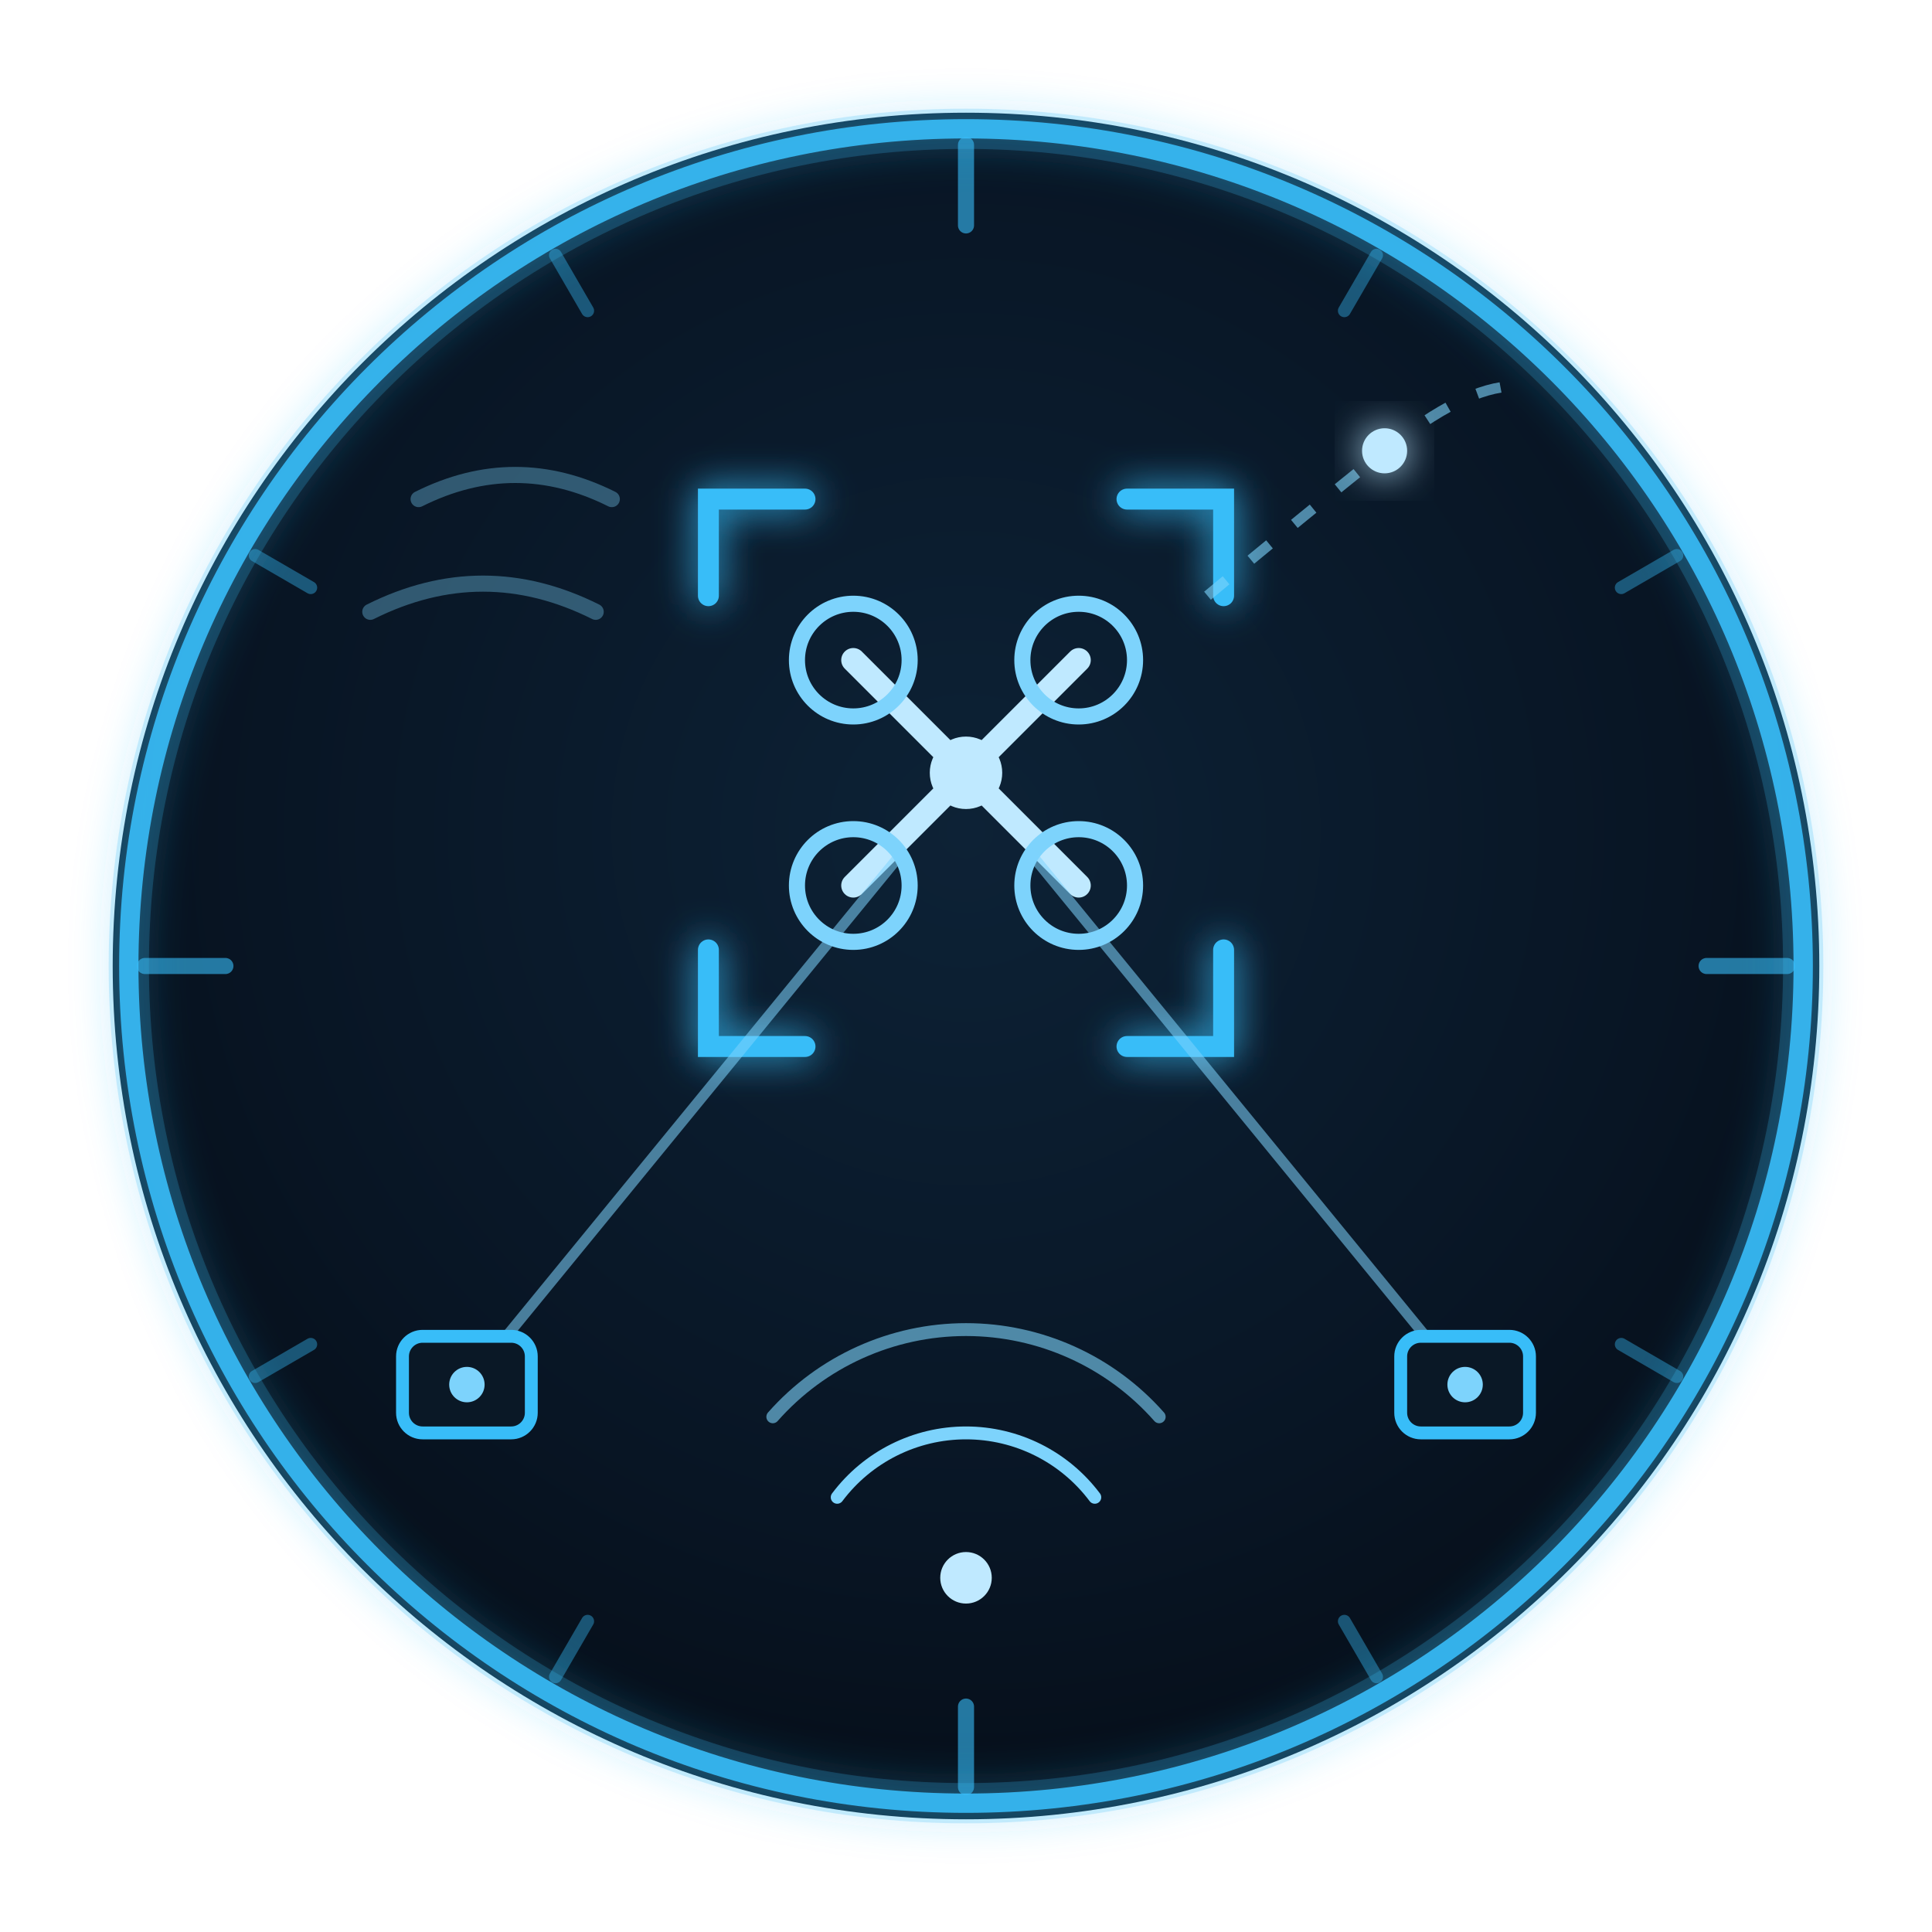
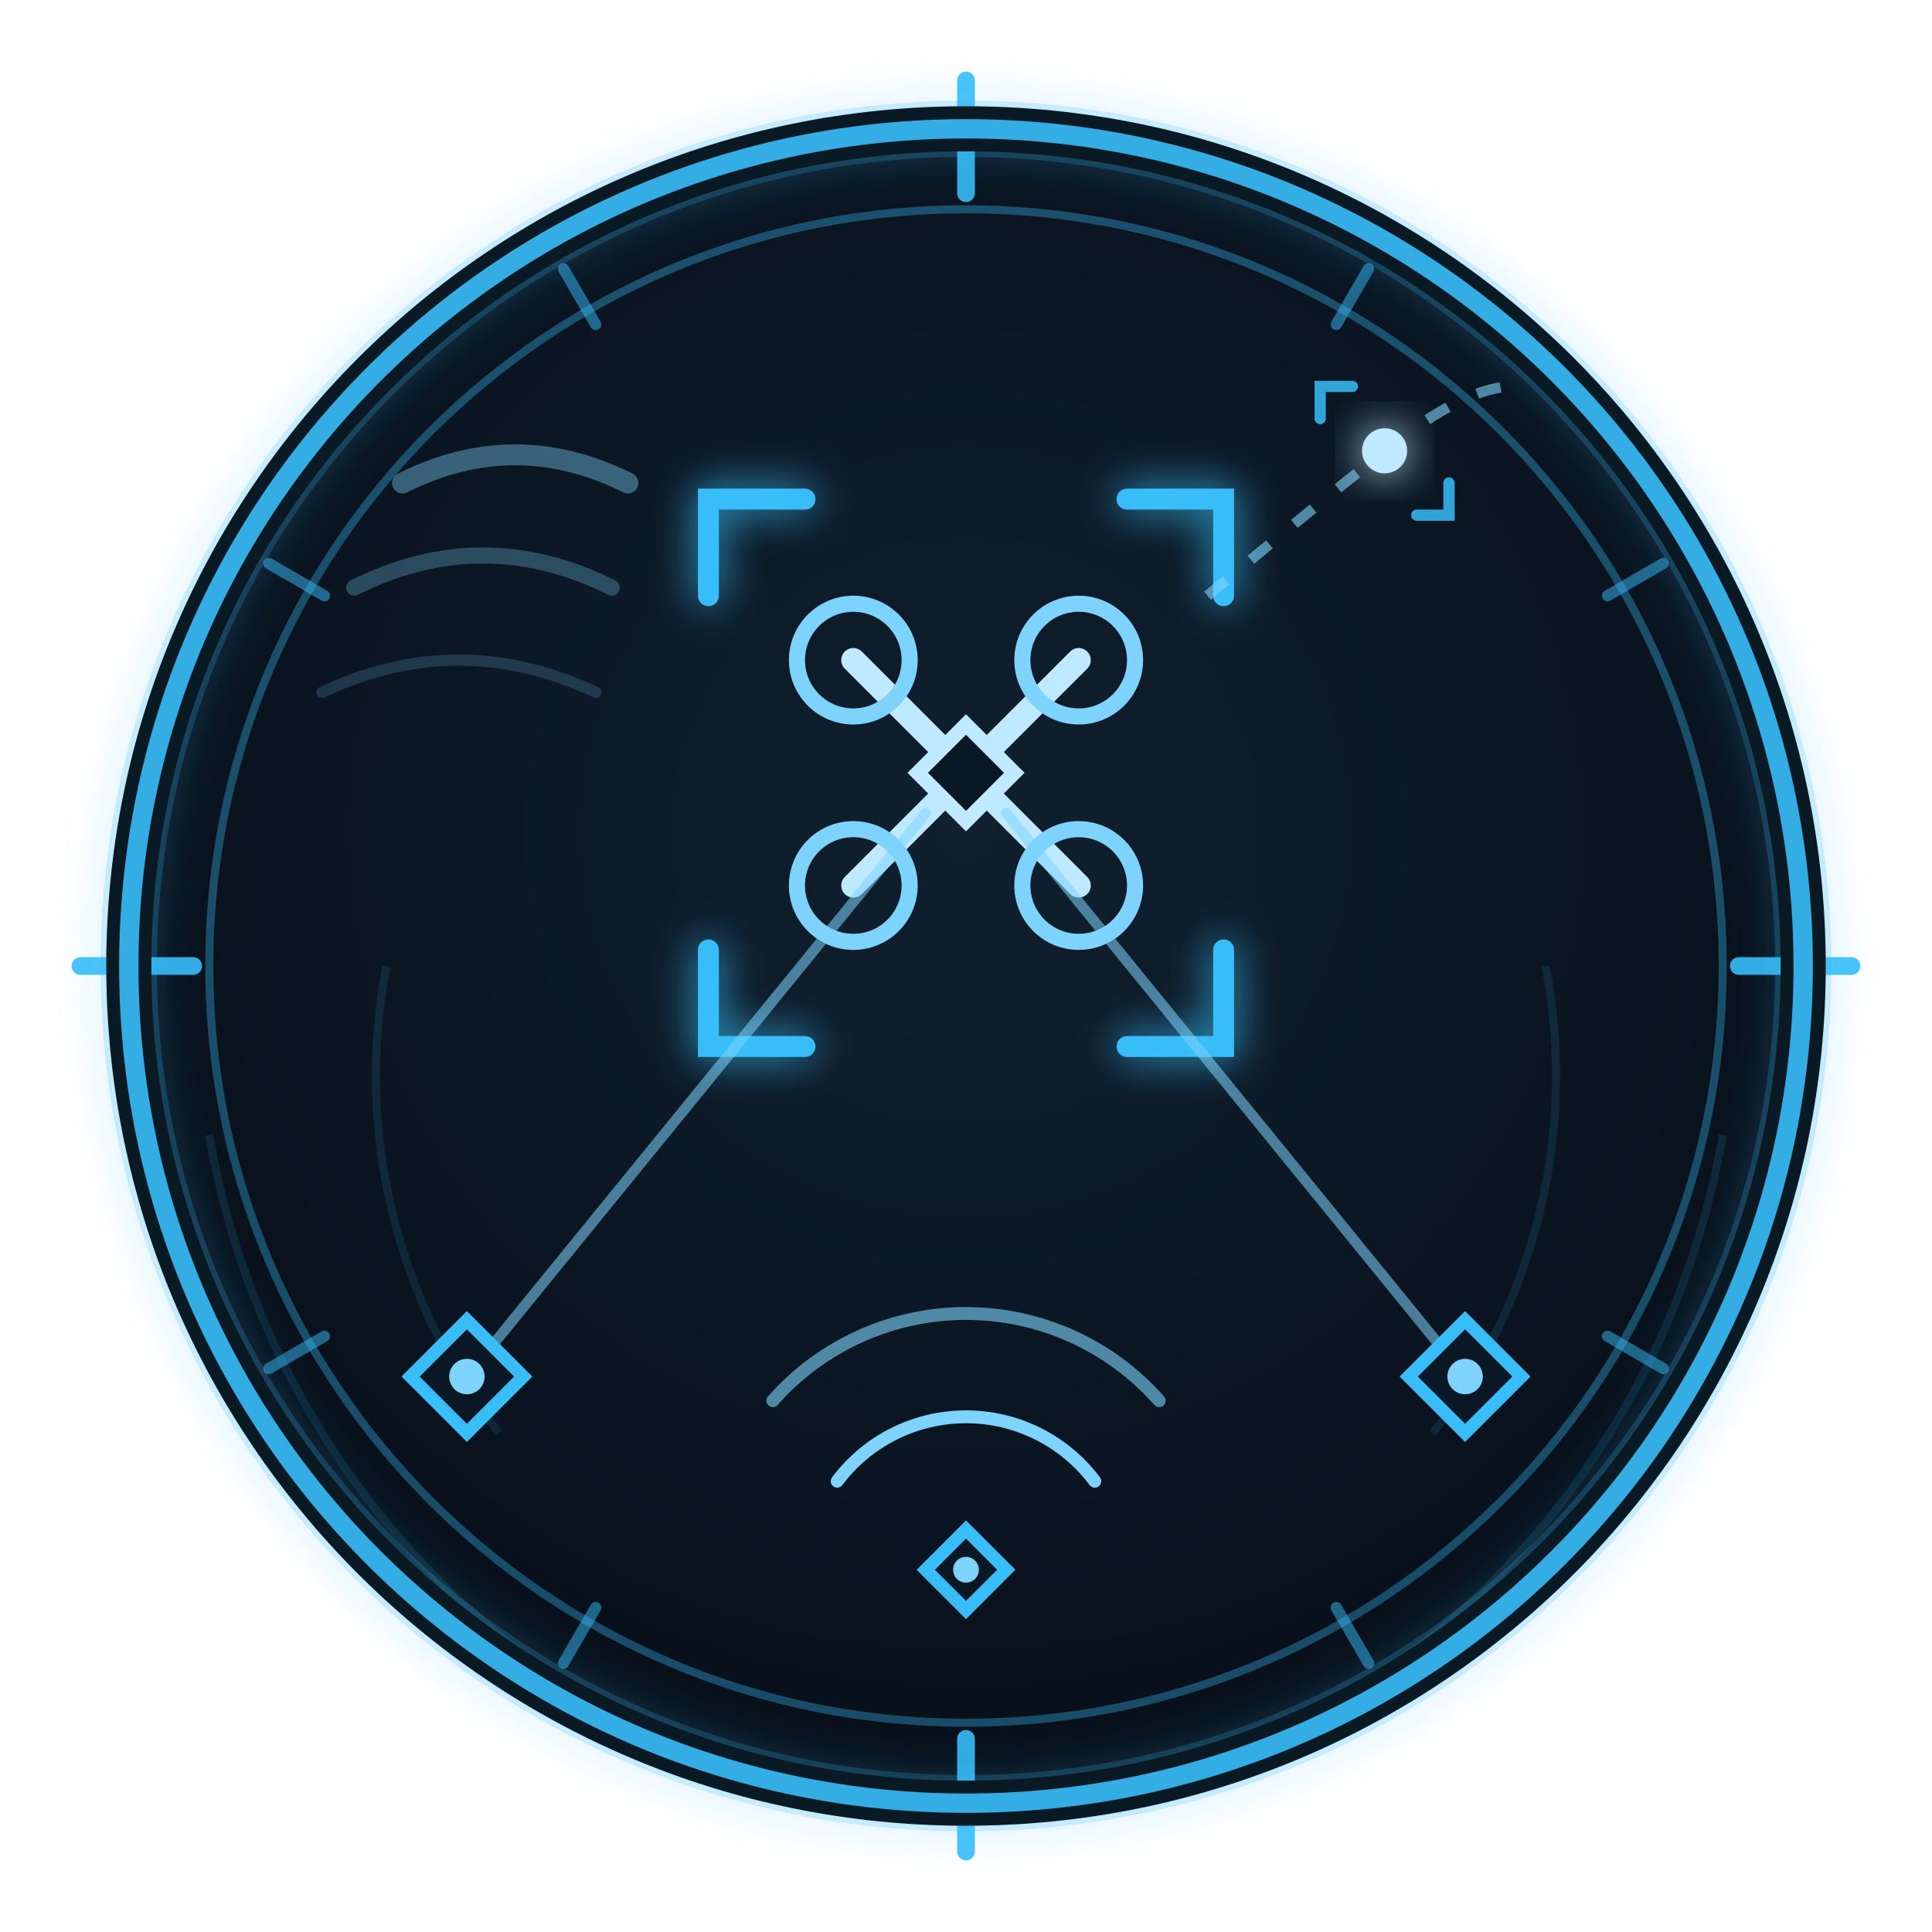
- <svg xmlns="http://www.w3.org/2000/svg" viewBox="0 0 240 240" width="240" height="240" role="img" aria-label="Manwe perception proving ground: inside a graduated sky scope, a target drone is held in detection brackets; two camera rays triangulate it, acoustic arcs rise from a microphone below, and a second tracked target follows a dashed predicted path — the training ground for airspace perception.">
+ <svg xmlns="http://www.w3.org/2000/svg" viewBox="0 0 240 240" width="240" height="240" role="img" aria-label="Manwe perception proving ground: inside a graduated instrument dial, a target drone is held in detection brackets; two camera pods triangulate it, direction-of-arrival arcs rise from a microphone, and a second target is being acquired on a dashed predicted path — the training ground for airspace perception.">
  <defs>
    <radialGradient id="sky" cx="50%" cy="42%" r="70%">
-       <stop offset="0%" stop-color="#0d2236" />
-       <stop offset="60%" stop-color="#081524" />
-       <stop offset="100%" stop-color="#040a12" />
+       <stop offset="0%" stop-color="#10202f" />
+       <stop offset="60%" stop-color="#0a1420" />
+       <stop offset="100%" stop-color="#050a11" />
    </radialGradient>
    <filter id="glow" x="-60%" y="-60%" width="220%" height="220%">
-       <feGaussianBlur stdDeviation="2.4" result="b" />
+       <feGaussianBlur stdDeviation="2.6" result="b" />
      <feMerge>
        <feMergeNode in="b" />
        <feMergeNode in="SourceGraphic" />
      </feMerge>
    </filter>
    <style>
-       .bezel{fill:none;stroke:#38bdf8;stroke-width:2.4;stroke-opacity:.9}
-       .bezelglow{fill:none;stroke:#38bdf8;stroke-width:5;stroke-opacity:.22;filter:url(#glow)}
-       .grad{stroke:#38bdf8;stroke-opacity:.4;stroke-width:1.6;stroke-linecap:round}
-       .gradmaj{stroke:#38bdf8;stroke-opacity:.6;stroke-width:2;stroke-linecap:round}
+       .rim{fill:none;stroke:#38bdf8;stroke-width:2.4;stroke-opacity:.9}
+       .rimdark{fill:none;stroke:#0a1a24;stroke-width:5.6}
+       .rimglow{fill:none;stroke:#38bdf8;stroke-width:7;stroke-opacity:.2;filter:url(#glow)}
+       .innerring{fill:none;stroke:#38bdf8;stroke-opacity:.35;stroke-width:1}
+       .grad{stroke:#38bdf8;stroke-opacity:.5;stroke-width:1.4;stroke-linecap:round}
+       .gradmaj{stroke:#38bdf8;stroke-opacity:.9;stroke-width:2.2;stroke-linecap:round}
+       .range{fill:none;stroke:#38bdf8;stroke-opacity:.12;stroke-width:1}
      .drone{fill:none;stroke:#bfe9ff;stroke-width:3;stroke-linecap:round}
      .rotor{fill:none;stroke:#7dd3fc;stroke-width:2}
-       .body{fill:#bfe9ff}
+       .rhub{fill:#bfe9ff}
+       .body{fill:#0a1826;stroke:#bfe9ff;stroke-width:1.8}
      .bracket{fill:none;stroke:#38bdf8;stroke-width:2.6;stroke-linecap:round;filter:url(#glow)}
      .ray{stroke:#7dd3fc;stroke-width:1.3;stroke-opacity:.55;stroke-linecap:round}
-       .cam{fill:#0a1826;stroke:#38bdf8;stroke-width:1.6}
+       .pod{fill:#0a1826;stroke:#38bdf8;stroke-width:1.6}
      .lens{fill:#7dd3fc}
      .doa{fill:none;stroke:#7dd3fc;stroke-width:1.6;stroke-linecap:round}
      .track{fill:none;stroke:#7dd3fc;stroke-width:1.3;stroke-dasharray:3 4;stroke-opacity:.6}
      .t2{fill:#bfe9ff}
-       .wind{fill:none;stroke:#7dd3fc;stroke-width:2;stroke-linecap:round;stroke-opacity:.35}
+       .acq{fill:none;stroke:#38bdf8;stroke-width:1.4;stroke-linecap:round;stroke-opacity:.85}
+       .wind{fill:none;stroke:#7dd3fc;stroke-linecap:round}
      .d1{animation:ripple 2.8s ease-out infinite}
      .d2{animation:ripple 2.8s ease-out infinite;animation-delay:1.4s}
      .t2p{animation:blink 2.2s ease-in-out infinite}
      @keyframes ripple{0%{opacity:.9}70%{opacity:.2}100%{opacity:.9}}
-       @keyframes blink{0%,100%{opacity:1}50%{opacity:.3}}
+       @keyframes blink{0%,100%{opacity:1}50%{opacity:.35}}
      @media (prefers-reduced-motion:reduce){.d1,.d2,.t2p{animation:none}}
+       @media (prefers-color-scheme:light){.rimglow{stroke-opacity:.28}.rim{stroke-opacity:1}.rimdark{stroke:#123240}.gradmaj{stroke-opacity:1}}
    </style>
  </defs>
  <circle cx="120" cy="120" r="106" fill="url(#sky)" />
+   <path class="range" d="M78 214 A103 103 0 0 1 26 141" />
+   <path class="range" d="M162 214 A103 103 0 0 0 214 141" />
+   <path class="range" d="M62 178 A72 72 0 0 1 48 120" />
+   <path class="range" d="M178 178 A72 72 0 0 0 192 120" />
+   <circle class="innerring" cx="120" cy="120" r="94" />
  <g>
-     <line class="gradmaj" x1="120" y1="18" x2="120" y2="28" />
-     <line class="gradmaj" x1="120" y1="212" x2="120" y2="222" />
-     <line class="gradmaj" x1="18" y1="120" x2="28" y2="120" />
-     <line class="gradmaj" x1="212" y1="120" x2="222" y2="120" />
-     <line class="grad" x1="171" y1="31.7" x2="167" y2="38.6" />
-     <line class="grad" x1="208.3" y1="69" x2="201.4" y2="73" />
-     <line class="grad" x1="208.3" y1="171" x2="201.4" y2="167" />
-     <line class="grad" x1="171" y1="208.3" x2="167" y2="201.4" />
-     <line class="grad" x1="69" y1="208.3" x2="73" y2="201.4" />
-     <line class="grad" x1="31.7" y1="171" x2="38.6" y2="167" />
-     <line class="grad" x1="31.7" y1="69" x2="38.6" y2="73" />
-     <line class="grad" x1="69" y1="31.7" x2="73" y2="38.6" />
+     <line class="gradmaj" x1="120" y1="10" x2="120" y2="24" />
+     <line class="gradmaj" x1="120" y1="216" x2="120" y2="230" />
+     <line class="gradmaj" x1="10" y1="120" x2="24" y2="120" />
+     <line class="gradmaj" x1="216" y1="120" x2="230" y2="120" />
+     <line class="grad" x1="170" y1="33.4" x2="166" y2="40.3" />
+     <line class="grad" x1="206.6" y1="70" x2="199.7" y2="74" />
+     <line class="grad" x1="206.6" y1="170" x2="199.7" y2="166" />
+     <line class="grad" x1="170" y1="206.6" x2="166" y2="199.7" />
+     <line class="grad" x1="70" y1="206.6" x2="74" y2="199.7" />
+     <line class="grad" x1="33.4" y1="170" x2="40.3" y2="166" />
+     <line class="grad" x1="33.4" y1="70" x2="40.3" y2="74" />
+     <line class="grad" x1="70" y1="33.4" x2="74" y2="40.3" />
  </g>
-   <path class="wind" d="M52 62 Q64 56 76 62" />
-   <path class="wind" d="M46 76 Q60 69 74 76" stroke-opacity="0.25" />
+   <path class="wind" d="M50 60 Q64 53 78 60" stroke-width="2.6" stroke-opacity="0.4" />
+   <path class="wind" d="M44 73 Q60 65 76 73" stroke-width="2" stroke-opacity="0.28" />
+   <path class="wind" d="M40 86 Q57 78 74 86" stroke-width="1.4" stroke-opacity="0.18" />
  <g>
    <path class="drone" d="M106 82 L134 110 M134 82 L106 110" />
    <circle class="rotor" cx="106" cy="82" r="7" />
    <circle class="rotor" cx="134" cy="82" r="7" />
    <circle class="rotor" cx="106" cy="110" r="7" />
    <circle class="rotor" cx="134" cy="110" r="7" />
-     <circle class="body" cx="120" cy="96" r="4.5" />
+     <circle class="rhub" cx="106" cy="82" r="1.3" />
+     <circle class="rhub" cx="134" cy="82" r="1.3" />
+     <circle class="rhub" cx="106" cy="110" r="1.3" />
+     <circle class="rhub" cx="134" cy="110" r="1.3" />
+     <path class="body" d="M120 90 L126 96 L120 102 L114 96 Z" />
    <path class="bracket" d="M88 74 V62 H100" />
    <path class="bracket" d="M140 62 H152 V74" />
    <path class="bracket" d="M152 118 V130 H140" />
    <path class="bracket" d="M100 130 H88 V118" />
  </g>
  <path class="track" d="M150 74 Q162 64 172 56 T188 48" />
-   <circle class="t2 t2p" cx="172" cy="56" r="2.8" filter="url(#glow)" />
-   <g>
-     <line class="ray" x1="58" y1="172" x2="112" y2="106" />
-     <line class="ray" x1="182" y1="172" x2="128" y2="106" />
-     <rect class="cam" x="50" y="166" width="16" height="12" rx="2.5" />
-     <circle class="lens" cx="58" cy="172" r="2.2" />
-     <rect class="cam" x="174" y="166" width="16" height="12" rx="2.5" />
-     <circle class="lens" cx="182" cy="172" r="2.2" />
+   <g class="t2p">
+     <circle class="t2" cx="172" cy="56" r="2.8" filter="url(#glow)" />
+     <path class="acq" d="M164 52 V48 H168" />
+     <path class="acq" d="M180 60 V64 H176" />
  </g>
  <g>
-     <circle class="body" cx="120" cy="196" r="3.2" />
-     <path class="doa d1" d="M104 186 A20 20 0 0 1 136 186" />
-     <path class="doa d2" d="M96 176 A32 32 0 0 1 144 176" stroke-opacity="0.6" />
+     <line class="ray" x1="58" y1="171" x2="115" y2="101" />
+     <line class="ray" x1="182" y1="171" x2="125" y2="101" />
+     <path class="pod" d="M58 164 L65 171 L58 178 L51 171 Z" />
+     <circle class="lens" cx="58" cy="171" r="2.2" />
+     <path class="pod" d="M182 164 L189 171 L182 178 L175 171 Z" />
+     <circle class="lens" cx="182" cy="171" r="2.2" />
  </g>
-   <circle class="bezelglow" cx="120" cy="120" r="104" />
-   <circle class="bezel" cx="120" cy="120" r="104" />
+   <g>
+     <path class="pod" d="M120 190 L125 195 L120 200 L115 195 Z" />
+     <circle class="lens" cx="120" cy="195" r="1.6" />
+     <path class="doa d1" d="M104 184 A20 20 0 0 1 136 184" />
+     <path class="doa d2" d="M96 174 A32 32 0 0 1 144 174" stroke-opacity="0.6" />
+   </g>
+   <circle class="rimglow" cx="120" cy="120" r="104" />
+   <circle class="rimdark" cx="120" cy="120" r="104" />
+   <circle class="rim" cx="120" cy="120" r="104" />
</svg>
